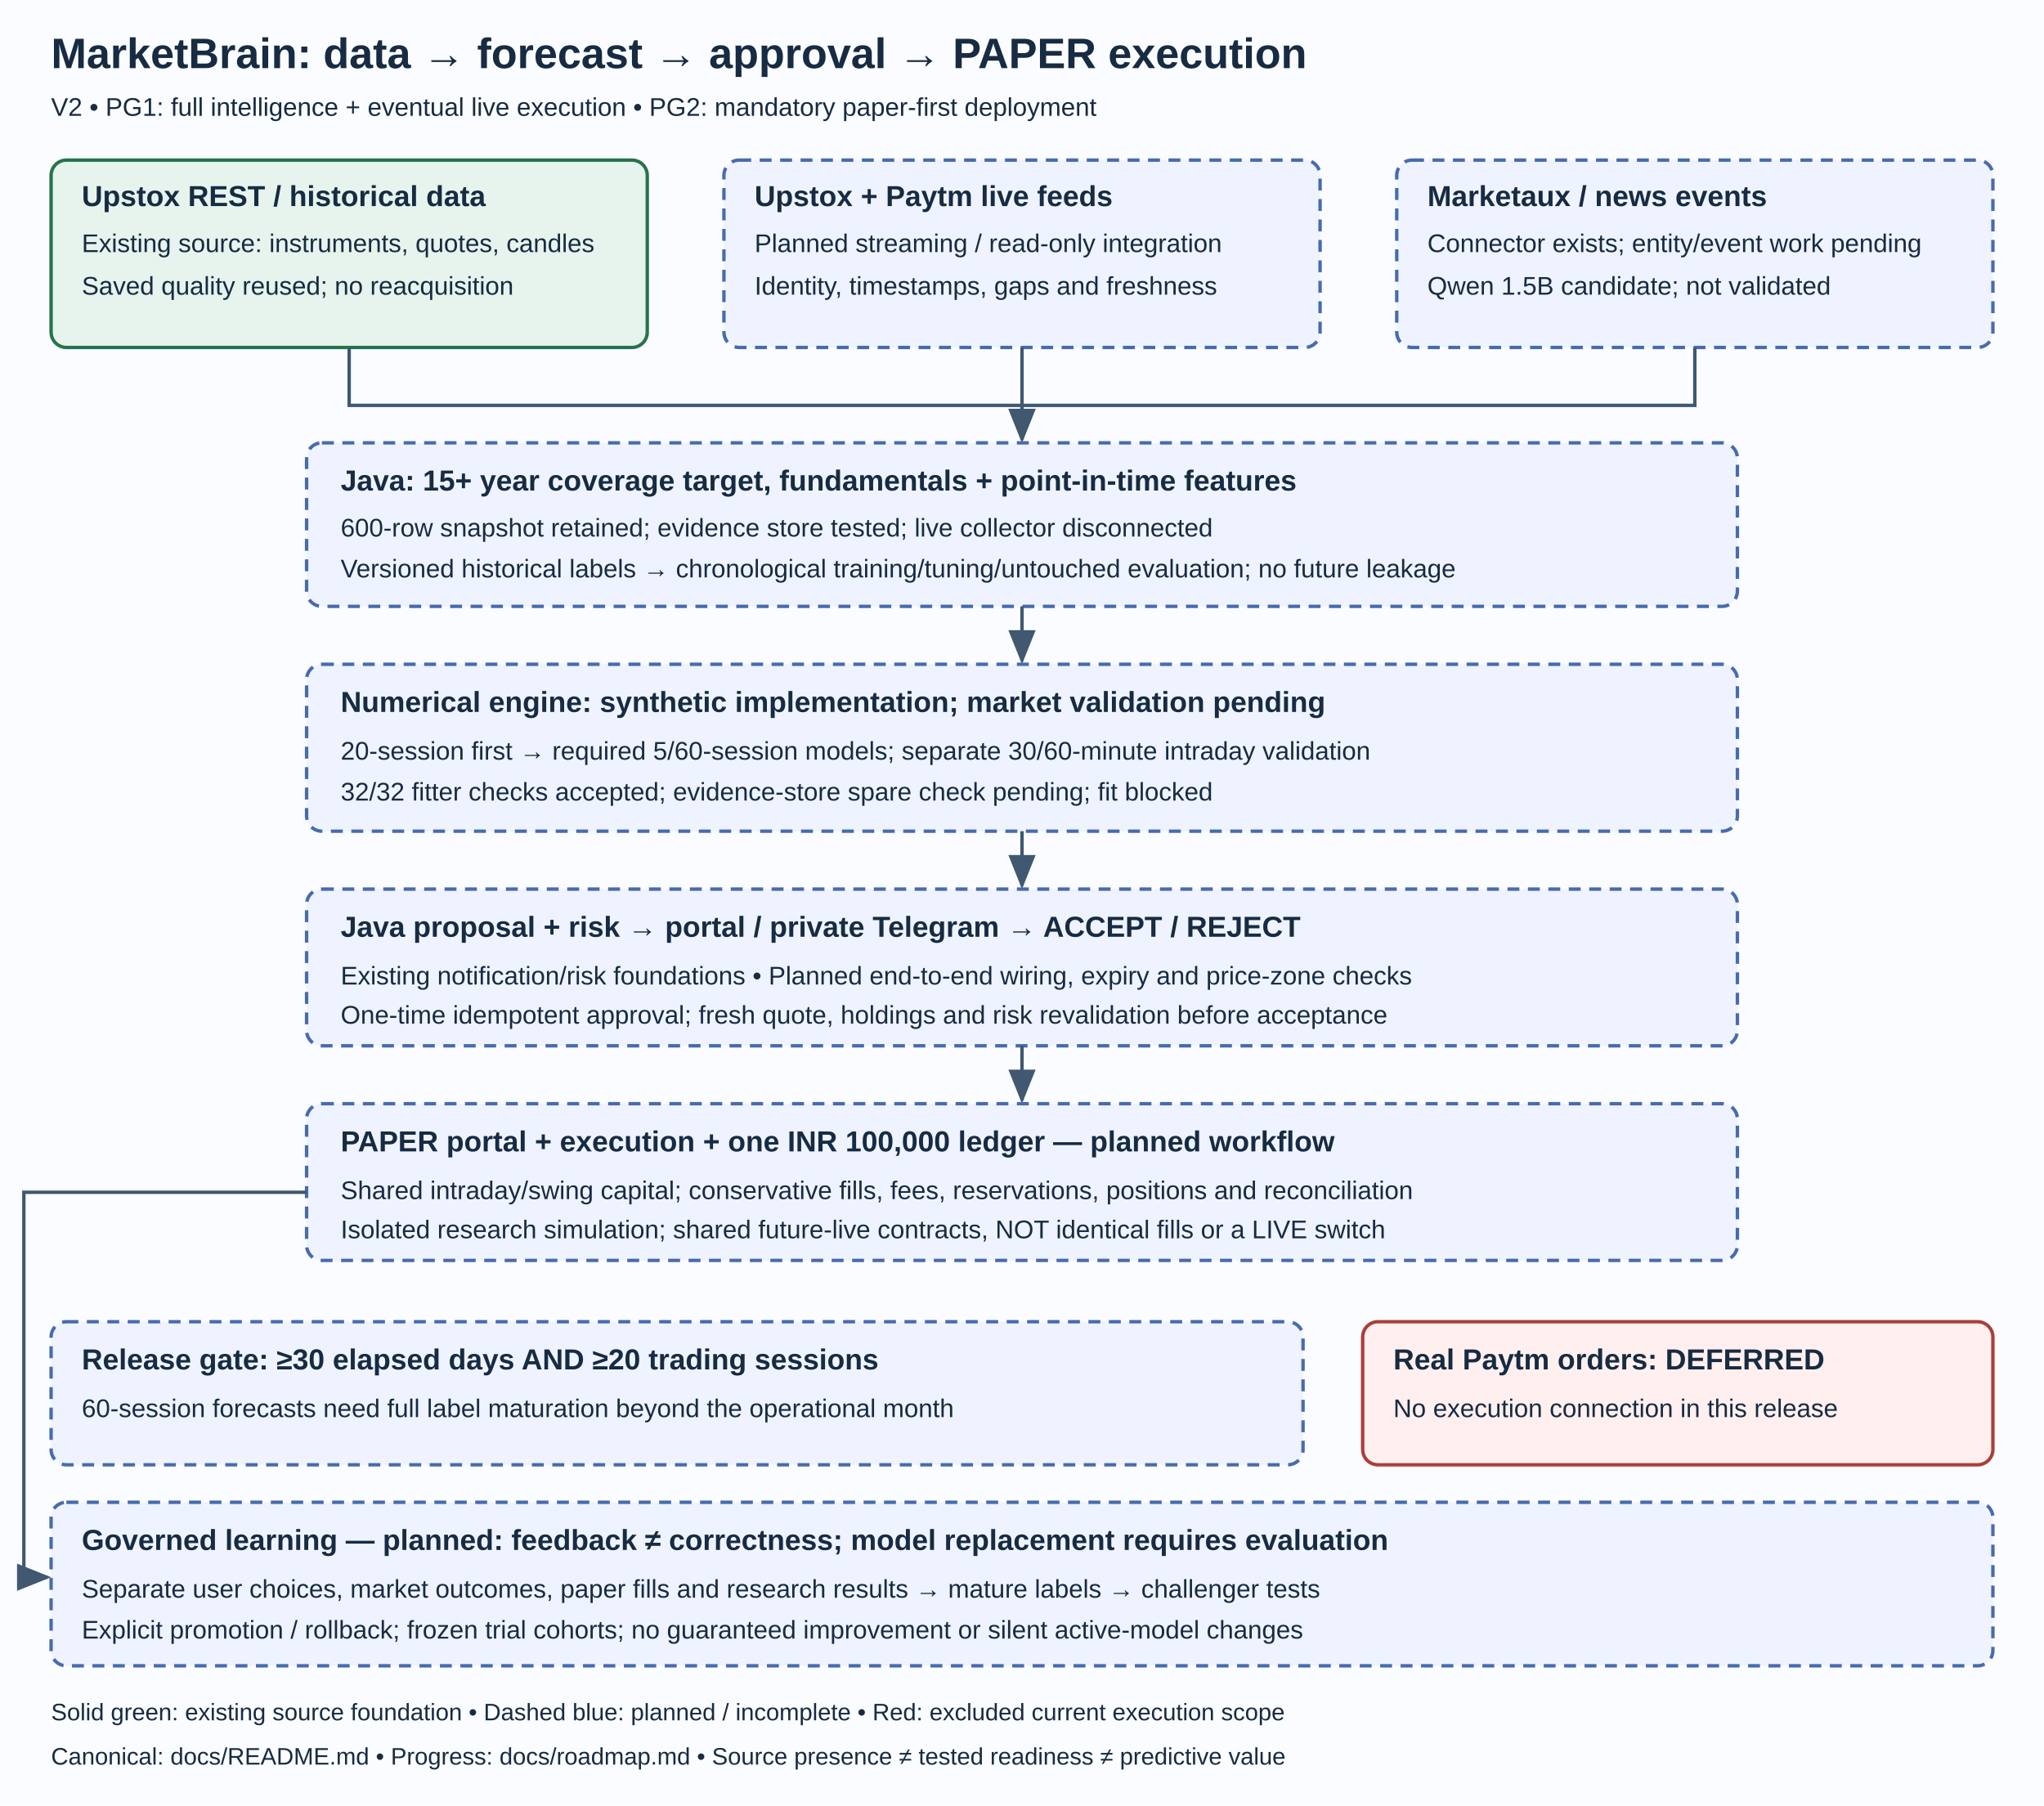
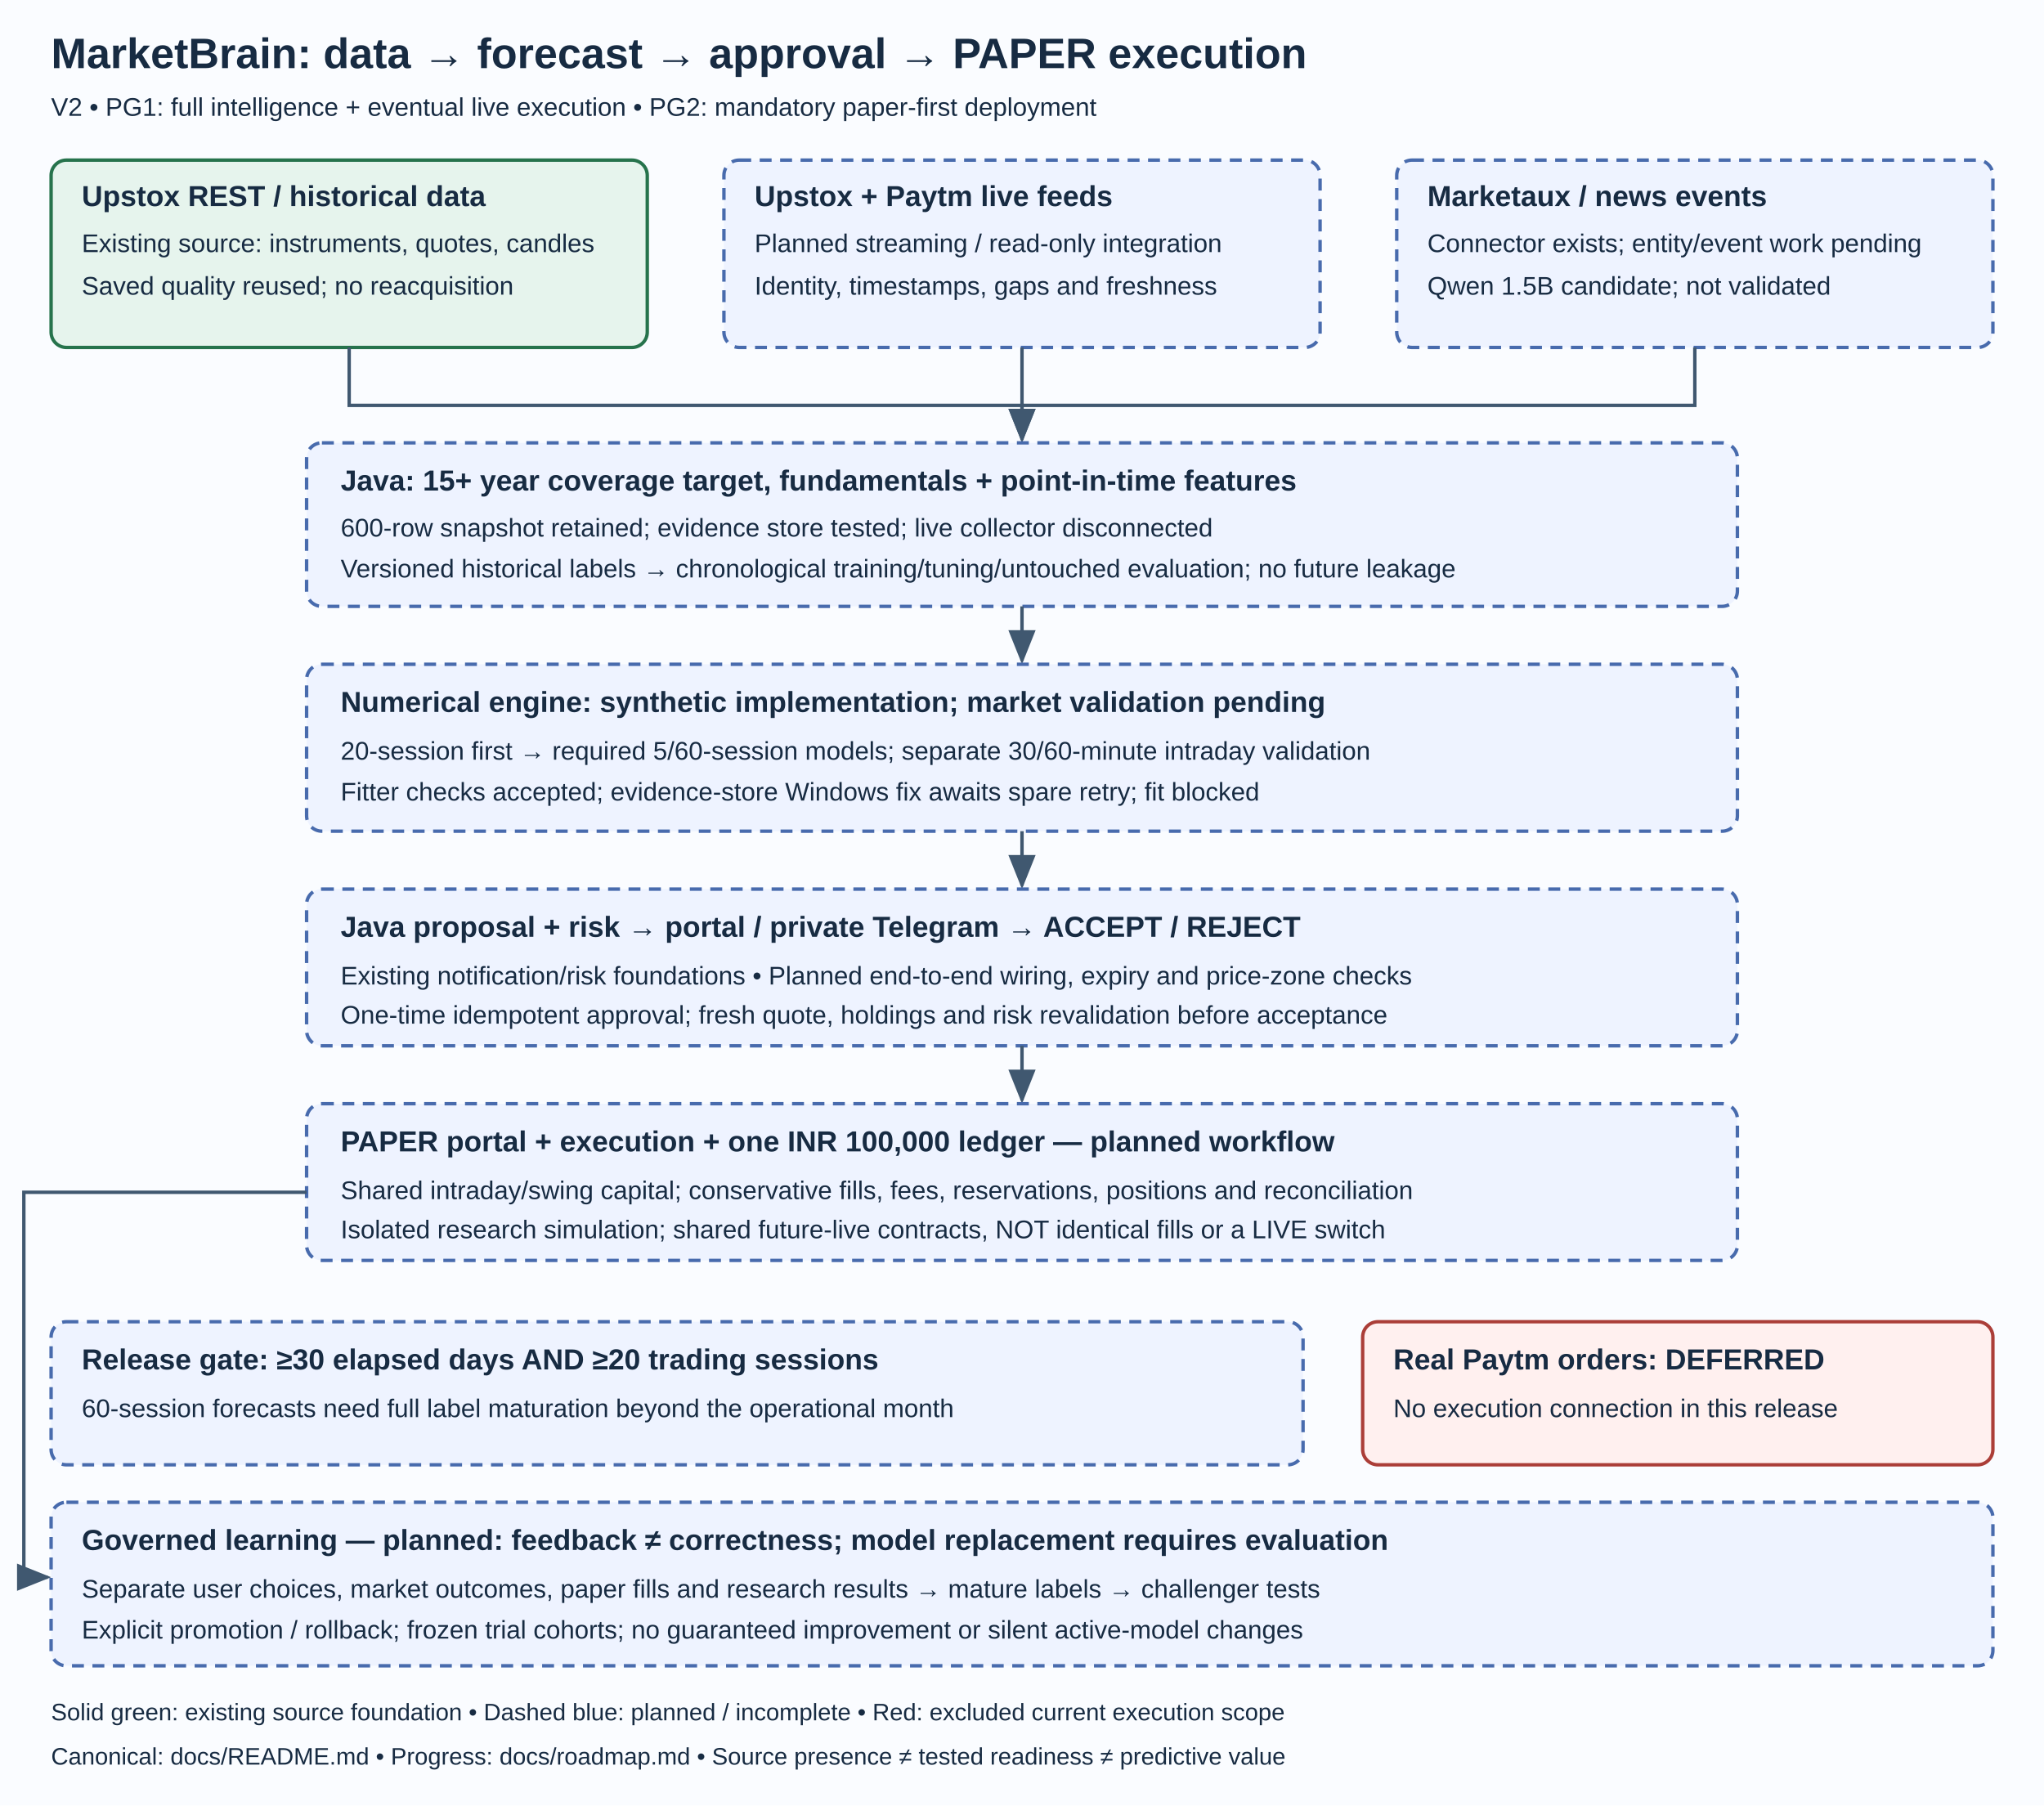
<svg xmlns="http://www.w3.org/2000/svg" width="1200" height="1060" viewBox="0 0 1200 1060" role="img" aria-labelledby="title desc">
  <defs>
    <marker id="arrow" markerWidth="10" markerHeight="8" refX="9" refY="4" orient="auto">
      <path d="M0,0 L10,4 L0,8 Z" fill="#405870" />
    </marker>
    <style>
      text { font-family: Arial, sans-serif; fill: #172b42; }
      .heading { font-size: 25px; font-weight: bold; }
      .label { font-size: 17px; font-weight: bold; }
      .body { font-size: 15px; }
      .small { font-size: 14px; }
      .existing { fill: #e6f4ed; stroke: #26734c; stroke-width: 2; }
      .planned { fill: #eef3ff; stroke: #486bad; stroke-width: 2; stroke-dasharray: 7 5; }
      .blocked { fill: #fff0ef; stroke: #ab3e38; stroke-width: 2; }
      .line { fill: none; stroke: #405870; stroke-width: 2; marker-end: url(#arrow); }
    </style>
  </defs>
  <rect width="1200" height="1060" fill="#fafcff" />
  <text x="30" y="40" class="heading">MarketBrain: data → forecast → approval → PAPER execution</text>
  <text x="30" y="68" class="body">V2 • PG1: full intelligence + eventual live execution • PG2: mandatory paper-first deployment</text>
  <rect x="30" y="94" width="350" height="110" rx="9" class="existing" />
  <text x="48" y="121" class="label">Upstox REST / historical data</text>
  <text x="48" y="148" class="body">Existing source: instruments, quotes, candles</text>
  <text x="48" y="173" class="body">Saved quality reused; no reacquisition</text>
  <rect x="425" y="94" width="350" height="110" rx="9" class="planned" />
  <text x="443" y="121" class="label">Upstox + Paytm live feeds</text>
  <text x="443" y="148" class="body">Planned streaming / read-only integration</text>
  <text x="443" y="173" class="body">Identity, timestamps, gaps and freshness</text>
  <rect x="820" y="94" width="350" height="110" rx="9" class="planned" />
  <text x="838" y="121" class="label">Marketaux / news events</text>
  <text x="838" y="148" class="body">Connector exists; entity/event work pending</text>
  <text x="838" y="173" class="body">Qwen 1.5B candidate; not validated</text>
  <path d="M205 204 V238 H600 V258" class="line" />
  <path d="M600 204 V258" class="line" />
  <path d="M995 204 V238 H600" fill="none" stroke="#405870" stroke-width="2" />
  <rect x="180" y="260" width="840" height="96" rx="9" class="planned" />
  <text x="200" y="288" class="label">Java: 15+ year coverage target, fundamentals + point-in-time features</text>
  <text x="200" y="315" class="body">600-row snapshot retained; evidence store tested; live collector disconnected</text>
  <text x="200" y="339" class="body">Versioned historical labels → chronological training/tuning/untouched evaluation; no future leakage</text>
  <path d="M600 356 V388" class="line" />
  <rect x="180" y="390" width="840" height="98" rx="9" class="planned" />
  <text x="200" y="418" class="label">Numerical engine: synthetic implementation; market validation pending</text>
  <text x="200" y="446" class="body">20-session first → required 5/60-session models; separate 30/60-minute intraday validation</text>
-   <text x="200" y="470" class="body">32/32 fitter checks accepted; evidence-store spare check pending; fit blocked</text>
+   <text x="200" y="470" class="body">Fitter checks accepted; evidence-store Windows fix awaits spare retry; fit blocked</text>
  <path d="M600 488 V520" class="line" />
  <rect x="180" y="522" width="840" height="92" rx="9" class="planned" />
  <text x="200" y="550" class="label">Java proposal + risk → portal / private Telegram → ACCEPT / REJECT</text>
  <text x="200" y="578" class="body">Existing notification/risk foundations • Planned end-to-end wiring, expiry and price-zone checks</text>
  <text x="200" y="601" class="body">One-time idempotent approval; fresh quote, holdings and risk revalidation before acceptance</text>
  <path d="M600 614 V646" class="line" />
  <rect x="180" y="648" width="840" height="92" rx="9" class="planned" />
  <text x="200" y="676" class="label">PAPER portal + execution + one INR 100,000 ledger — planned workflow</text>
  <text x="200" y="704" class="body">Shared intraday/swing capital; conservative fills, fees, reservations, positions and reconciliation</text>
  <text x="200" y="727" class="body">Isolated research simulation; shared future-live contracts, NOT identical fills or a LIVE switch</text>
  <rect x="30" y="776" width="735" height="84" rx="9" class="planned" />
  <text x="48" y="804" class="label">Release gate: ≥30 elapsed days AND ≥20 trading sessions</text>
  <text x="48" y="832" class="body">60-session forecasts need full label maturation beyond the operational month</text>
  <rect x="800" y="776" width="370" height="84" rx="9" class="blocked" />
  <text x="818" y="804" class="label">Real Paytm orders: DEFERRED</text>
  <text x="818" y="832" class="body">No execution connection in this release</text>
  <path d="M180 700 H14 V926 H28" class="line" />
  <rect x="30" y="882" width="1140" height="96" rx="9" class="planned" />
  <text x="48" y="910" class="label">Governed learning — planned: feedback ≠ correctness; model replacement requires evaluation</text>
  <text x="48" y="938" class="body">Separate user choices, market outcomes, paper fills and research results → mature labels → challenger tests</text>
  <text x="48" y="962" class="body">Explicit promotion / rollback; frozen trial cohorts; no guaranteed improvement or silent active-model changes</text>
  <text x="30" y="1010" class="small">Solid green: existing source foundation • Dashed blue: planned / incomplete • Red: excluded current execution scope</text>
  <text x="30" y="1036" class="small">Canonical: docs/README.md • Progress: docs/roadmap.md • Source presence ≠ tested readiness ≠ predictive value</text>
</svg>
